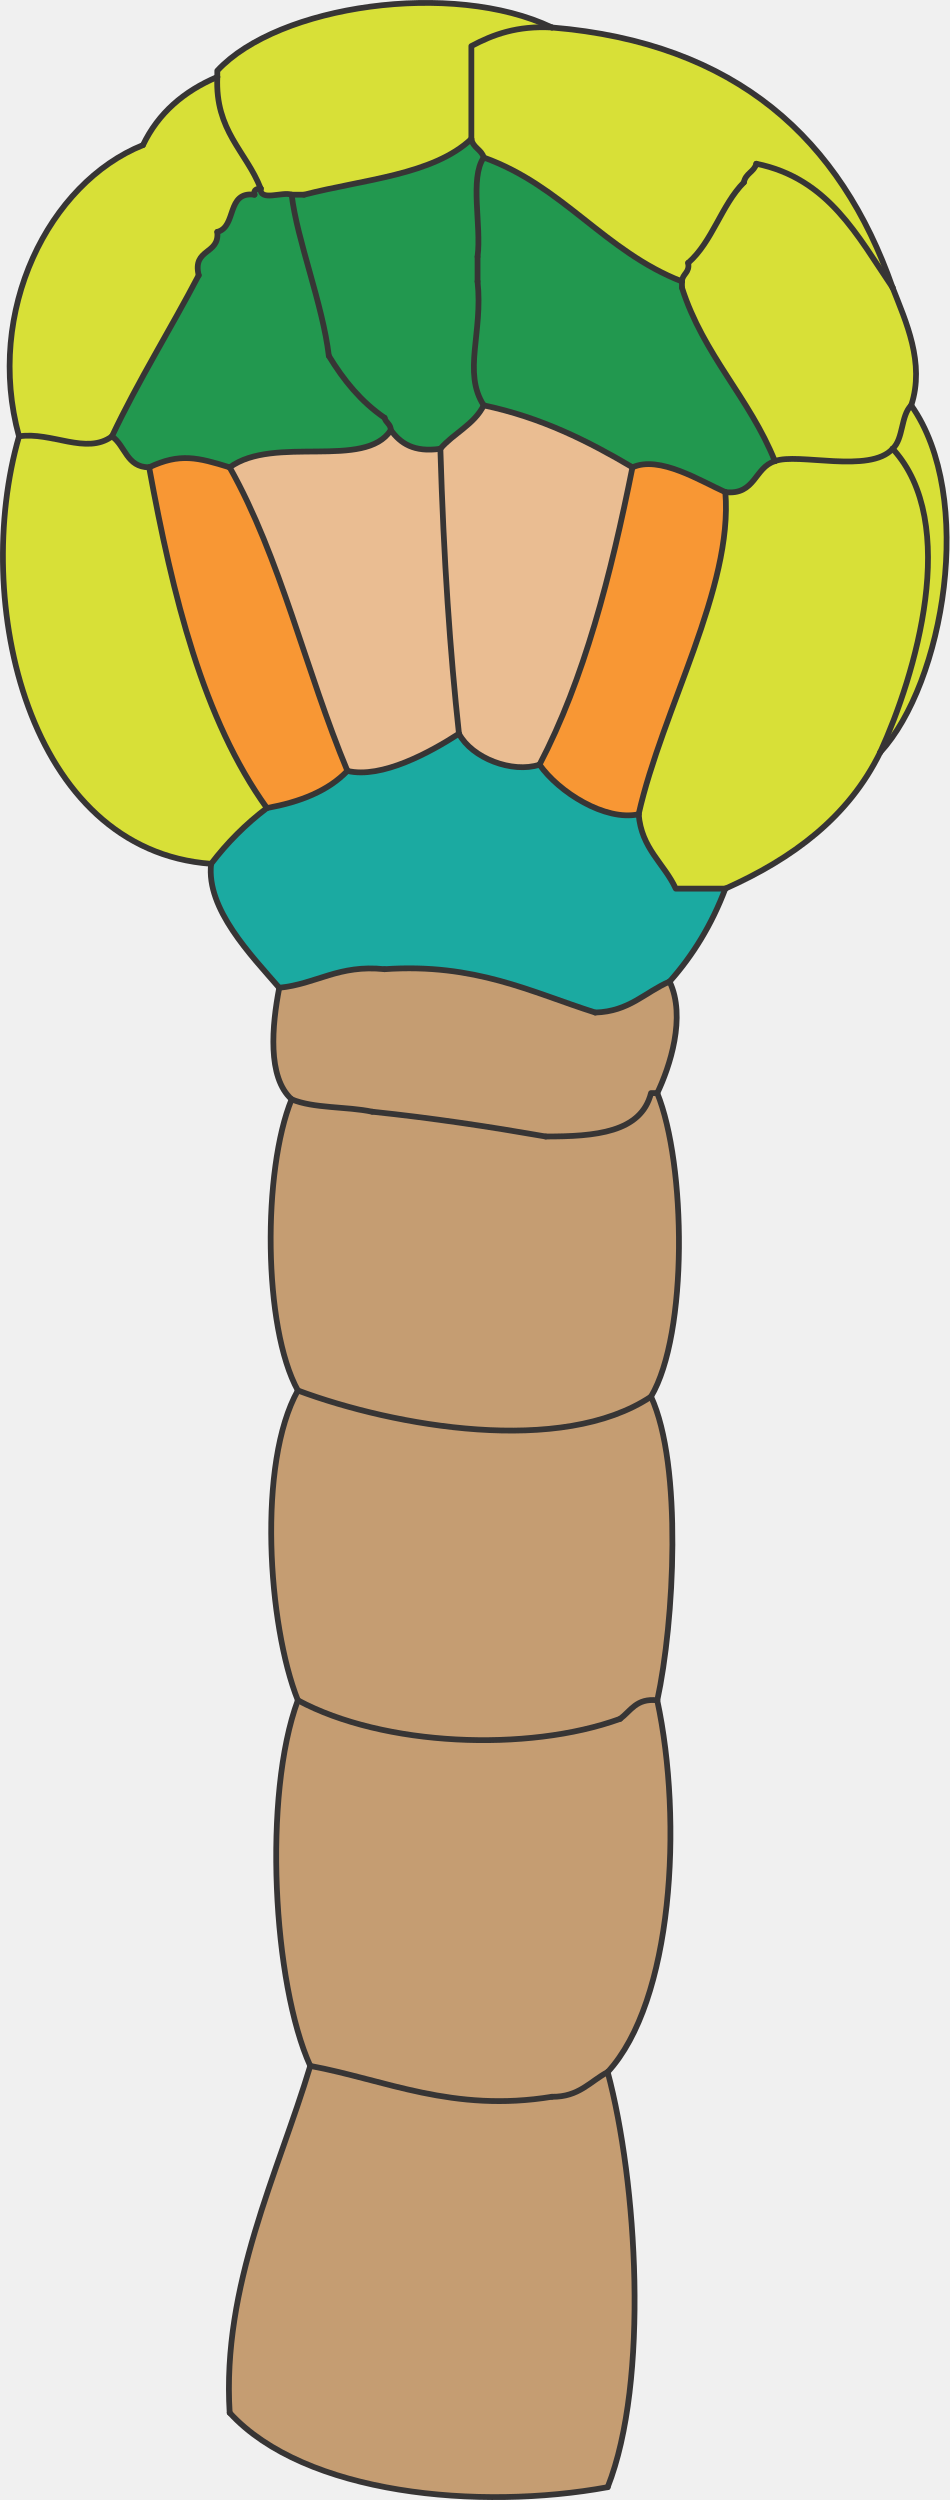
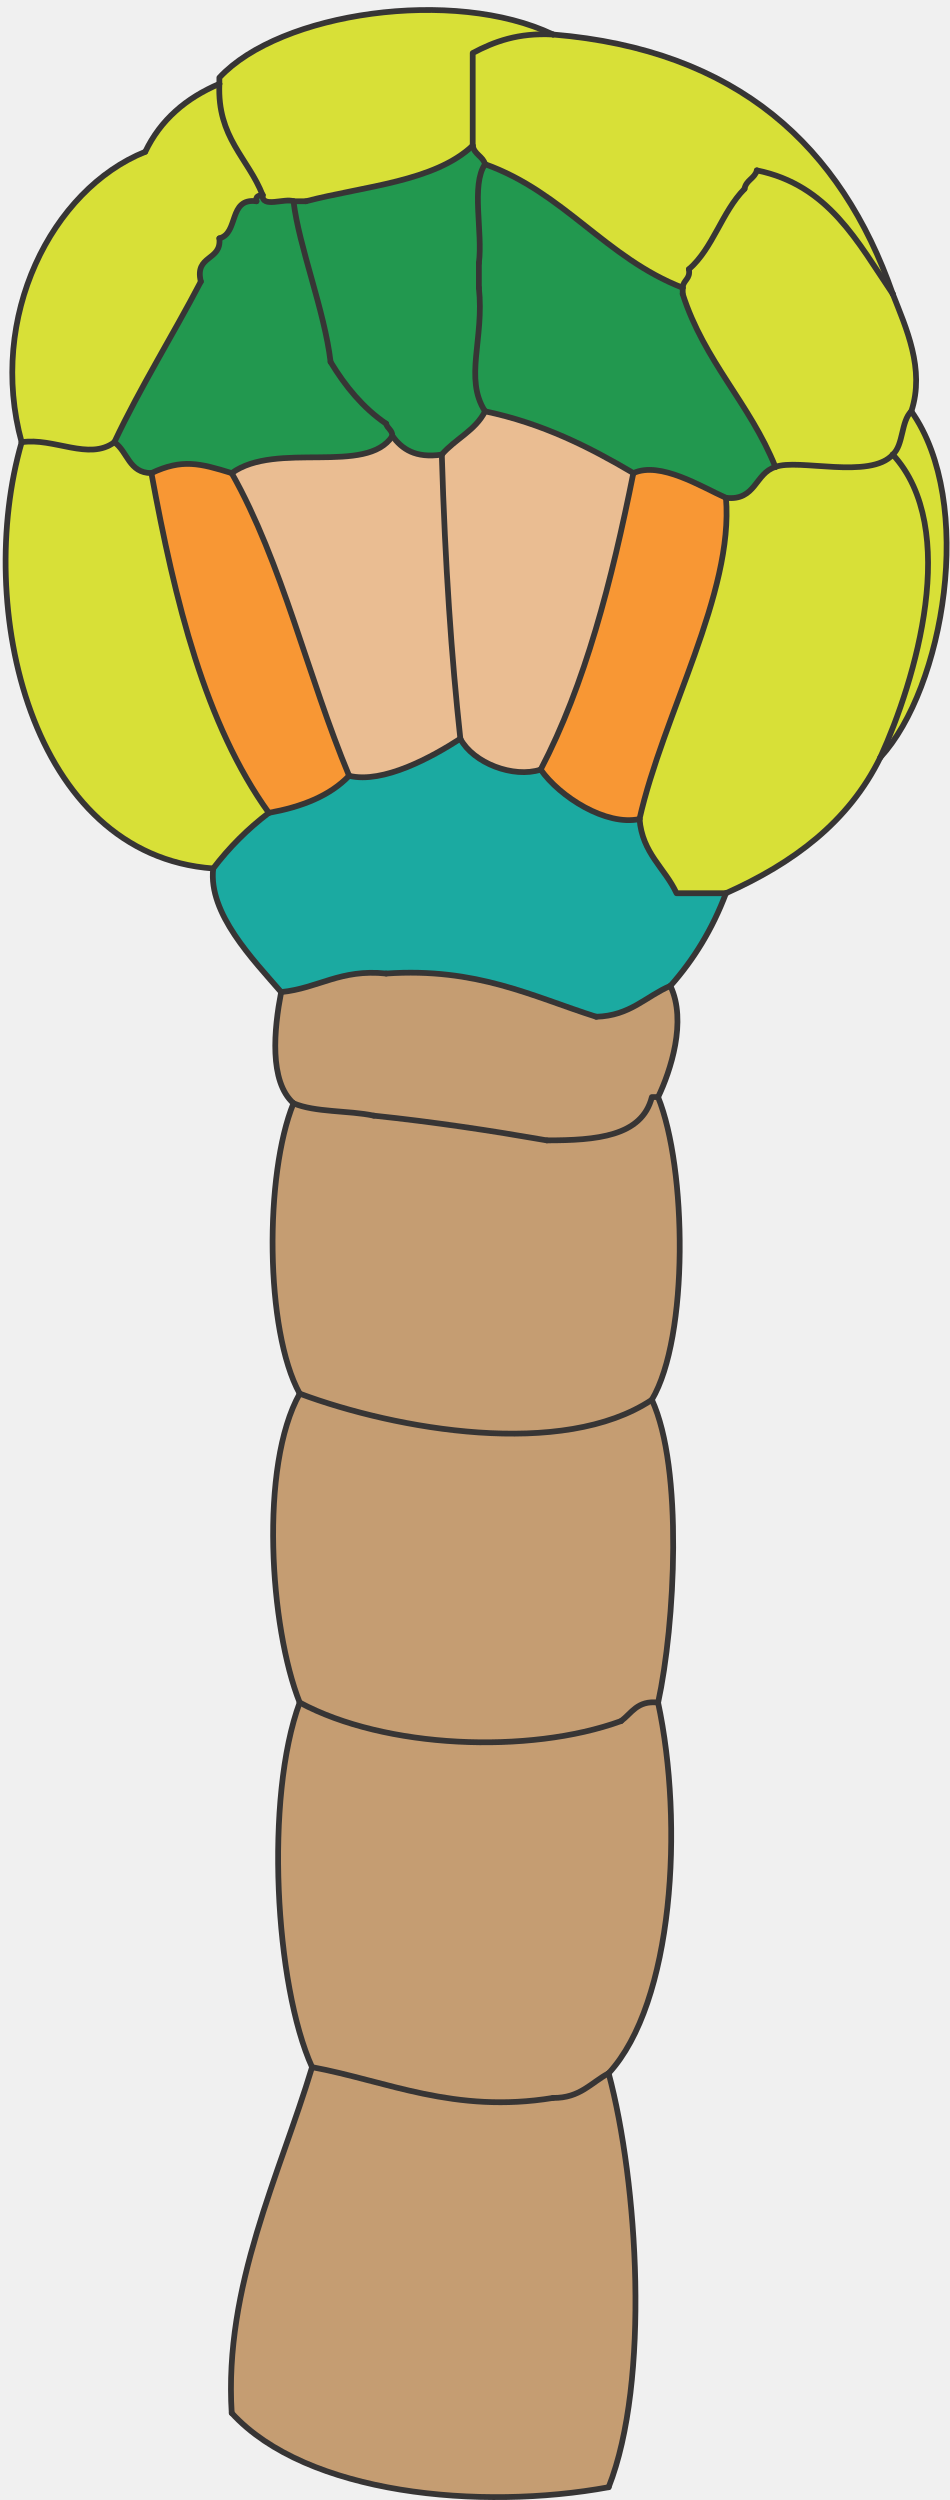
- <svg xmlns="http://www.w3.org/2000/svg" xmlns:xlink="http://www.w3.org/1999/xlink" height="108.24" width="41.111">
+ <svg xmlns="http://www.w3.org/2000/svg" xmlns:xlink="http://www.w3.org/1999/xlink" height="300.412" width="114.098" id="svg2" version="1.1" viewBox="0 0 114.098 300.411" class="eg">
  <defs id="defs21154">
    <clipPath id="clipPath12928">
-       <path d="M315.827 314.168h38V163.17h-38V314.17z" id="path12930" />
+       <path d="m 315.827,314.168 38,0 0,-150.998 -38,0 0,151 z" id="path12930" />
    </clipPath>
    <clipPath id="clipPath3574">
-       <use xlink:href="#g3568" id="use3576" width="100%" height="100%" />
+       <use xlink:href="#g3568" id="use3576" width="100%" height="100%" x="0" y="0" />
    </clipPath>
  </defs>
-   <g id="layer1">
+   <g id="layer1" transform="matrix(2.76754,0,0,2.76754,0.3234309,0.8532814)">
    <g id="g12924">
      <g id="g12932">
-         <g clip-path="url(#clipPath12928)" id="g12934" transform="matrix(1.25 0 0 -1.25 -401.299 392.836)">
-           <g id="eg-hypophysis" class="hypophysis" fill="#1baaa1">
-             <path d="M344.446 283.49h1.717c-.47-1.245-1.122-2.313-1.932-3.22-.85-.363-1.392-1.04-2.572-1.073-2.226.707-4.152 1.717-7.297 1.502-1.596.165-2.348-.513-3.647-.645-.974 1.125-2.536 2.725-2.36 4.293.554.733 1.197 1.376 1.93 1.932 1.148.21 2.126.592 2.79 1.287 1.188-.283 2.885.655 3.864 1.288.45-.845 1.842-1.382 2.79-1.073.664-.947 2.272-1.97 3.434-1.717.096-1.193.88-1.697 1.286-2.576" id="path12962" />
+         <g clip-path="url(#clipPath12928)" id="g12934" transform="matrix(1.25,0,0,-1.25,-401.299,392.836)">
+           <g id="eg-hypophysis" class="hypophysis" style="fill:#1baaa1">
+             <path d="m 344.446,283.49 1.717,0 c -0.47,-1.245 -1.122,-2.313 -1.932,-3.22 -0.85,-0.363 -1.392,-1.04 -2.572,-1.073 -2.226,0.707 -4.152,1.717 -7.297,1.502 -1.596,0.165 -2.348,-0.513 -3.647,-0.645 -0.974,1.125 -2.536,2.725 -2.36,4.293 0.554,0.733 1.197,1.376 1.93,1.932 1.148,0.21 2.126,0.592 2.79,1.287 1.188,-0.283 2.885,0.655 3.864,1.288 0.45,-0.845 1.842,-1.382 2.79,-1.073 0.664,-0.947 2.272,-1.97 3.434,-1.717 0.096,-1.193 0.88,-1.697 1.286,-2.576" id="path12962" />
          </g>
          <g id="g12980">
-             <g id="eg-suspensor" class="suspensor" fill="#c59d72">
-               <path id="path12966" d="M344.23 280.27c.585-1.222.007-2.96-.425-3.863h-.215c-.346-1.37-1.932-1.503-3.65-1.503-1.947.34-3.936.64-6.008.858-.888.187-2.038.11-2.79.43-.85.76-.682 2.564-.43 3.863 1.3.132 2.052.81 3.65.644 3.144.214 5.07-.796 7.296-1.503 1.18.034 1.72.71 2.573 1.073" />
-               <path id="path12970" d="M343.805 255.376c.904-4.224.535-10.43-1.717-12.877-.61-.322-.993-.868-1.932-.856-3.42-.56-5.786.588-8.37 1.07-1.29 2.852-1.648 9.36-.43 12.662 2.957-1.594 7.96-1.806 11.16-.644.373.272.562.724 1.29.644" />
-               <path id="path12974" d="M343.805 276.407c1-2.464 1.076-8.34-.215-10.514-3.093-2.06-8.88-1.036-12.233.214-1.214 2.2-1.222 7.62-.215 10.085.752-.32 1.903-.243 2.79-.43 2.072-.216 4.06-.517 6.01-.858 1.717 0 3.302.132 3.648 1.503h.215z" />
-               <path id="path12978" d="M343.59 265.894c1.096-2.382.804-7.805.215-10.518-.727.08-.916-.372-1.288-.643-3.202-1.162-8.204-.95-11.16.643-1.04 2.614-1.41 8.217 0 10.732 3.353-1.25 9.14-2.275 12.233-.214" />
-               <path id="path12982" d="M342.087 242.5c1.016-3.8 1.45-10.7 0-14.38-4.436-.817-10.5-.26-13.092 2.577-.275 4.412 1.674 8.296 2.79 12.016 2.584-.48 4.95-1.628 8.37-1.07.94-.01 1.323.535 1.932.856" />
+             <g id="eg-suspensor" class="suspensor" style="fill:#c59d72">
+               <path id="path12966" d="m 344.23,280.27 c 0.585,-1.222 0.007,-2.96 -0.425,-3.863 l -0.215,0 c -0.346,-1.37 -1.932,-1.503 -3.65,-1.503 -1.947,0.34 -3.936,0.64 -6.008,0.858 -0.888,0.187 -2.038,0.11 -2.79,0.43 -0.85,0.76 -0.682,2.564 -0.43,3.863 1.3,0.132 2.052,0.81 3.65,0.644 3.144,0.214 5.07,-0.796 7.296,-1.503 1.18,0.034 1.72,0.71 2.573,1.073" />
+               <path id="path12970" d="m 343.805,255.376 c 0.904,-4.224 0.535,-10.43 -1.717,-12.877 -0.61,-0.322 -0.993,-0.868 -1.932,-0.856 -3.42,-0.56 -5.786,0.588 -8.37,1.07 -1.29,2.852 -1.648,9.36 -0.43,12.662 2.957,-1.594 7.96,-1.806 11.16,-0.644 0.373,0.272 0.562,0.724 1.29,0.644" />
+               <path id="path12974" d="m 343.805,276.407 c 1,-2.464 1.076,-8.34 -0.215,-10.514 -3.093,-2.06 -8.88,-1.036 -12.233,0.214 -1.214,2.2 -1.222,7.62 -0.215,10.085 0.752,-0.32 1.903,-0.243 2.79,-0.43 2.072,-0.216 4.06,-0.517 6.01,-0.858 1.717,0 3.302,0.132 3.648,1.503 l 0.215,0 z" />
+               <path id="path12978" d="m 343.59,265.894 c 1.096,-2.382 0.804,-7.805 0.215,-10.518 -0.727,0.08 -0.916,-0.372 -1.288,-0.643 -3.202,-1.162 -8.204,-0.95 -11.16,0.643 -1.04,2.614 -1.41,8.217 0,10.732 3.353,-1.25 9.14,-2.275 12.233,-0.214" />
+               <path id="path12982" d="m 342.087,242.5 c 1.016,-3.8 1.45,-10.7 0,-14.38 -4.436,-0.817 -10.5,-0.26 -13.092,2.577 -0.275,4.412 1.674,8.296 2.79,12.016 2.584,-0.48 4.95,-1.628 8.37,-1.07 0.94,-0.01 1.323,0.535 1.932,0.856" />
            </g>
          </g>
          <g id="g13000">
-             <g id="eg-vascular-initials" class="vascular-initials" fill="#eabd92">
-               <path id="path12990" d="M342.946 298.082c-.753-3.754-1.674-7.34-3.22-10.3-.947-.308-2.34.23-2.79 1.074-.306 2.815-.53 6.007-.644 9.87.46.54 1.168.833 1.503 1.502 2.01-.423 3.62-1.242 5.15-2.146" />
-               <path id="path13002" d="M336.293 298.726c.115-3.863.338-7.055.644-9.87-.978-.633-2.676-1.57-3.863-1.288-1.434 3.43-2.324 7.403-4.078 10.514 1.545 1.124 4.68-.09 5.58 1.288.335-.453.796-.78 1.717-.644" />
+             <g id="eg-vascular-initials" class="vascular-initials" style="fill:#eabd92">
+               <path id="path12990" d="m 342.946,298.082 c -0.753,-3.754 -1.674,-7.34 -3.22,-10.3 -0.947,-0.308 -2.34,0.23 -2.79,1.074 -0.306,2.815 -0.53,6.007 -0.644,9.87 0.46,0.54 1.168,0.833 1.503,1.502 2.01,-0.423 3.62,-1.242 5.15,-2.146" />
+               <path id="path13002" d="m 336.293,298.726 c 0.115,-3.863 0.338,-7.055 0.644,-9.87 -0.978,-0.633 -2.676,-1.57 -3.863,-1.288 -1.434,3.43 -2.324,7.403 -4.078,10.514 1.545,1.124 4.68,-0.09 5.58,1.288 0.335,-0.453 0.796,-0.78 1.717,-0.644" />
            </g>
          </g>
          <g id="g13008">
-             <g id="eg-inner-upper" class="inner-upper" fill="#22984f">
-               <path id="path12954" d="M347.88 298.296c-.713-.217-.673-1.188-1.717-1.073-.845.375-2.284 1.285-3.217.86-1.53.903-3.142 1.72-5.15 2.145-.74 1.145-.02 2.512-.215 4.293v.86c.14 1.075-.28 2.712.215 3.433 2.742-.98 4.187-3.254 6.865-4.292v-.214c.744-2.335 2.34-3.815 3.22-6.01" />
-               <path id="path12998" d="M337.366 309.457c.052-.306.352-.363.43-.644-.496-.72-.075-2.357-.215-3.434v-.86c.195-1.78-.523-3.147.215-4.292-.334-.67-1.04-.96-1.502-1.502-.922-.135-1.382.19-1.717.644 0 .214-.175.254-.215.43-.808.55-1.418 1.298-1.93 2.145-.212 1.786-1.102 4.01-1.288 5.58h.43c2.043.53 4.47.682 5.794 1.932" />
-               <path id="path13010" d="M334.36 299.798c.04-.174.216-.214.216-.43-.902-1.376-4.035-.162-5.58-1.287-1.105.342-1.72.508-2.79 0-.787 0-.822.754-1.288 1.074.918 1.943 2.023 3.7 3.005 5.58-.227.942.726.705.643 1.503.684.175.3 1.416 1.288 1.288-.04.18.083.2.215.214-.04-.467.76-.098 1.072-.215.186-1.57 1.076-3.795 1.287-5.58.512-.848 1.12-1.597 1.93-2.147" />
+             <g id="eg-inner-upper" class="inner-upper" style="fill:#22984f">
+               <path id="path12954" d="m 347.88,298.296 c -0.713,-0.217 -0.673,-1.188 -1.717,-1.073 -0.845,0.375 -2.284,1.285 -3.217,0.86 -1.53,0.903 -3.142,1.72 -5.15,2.145 -0.74,1.145 -0.02,2.512 -0.215,4.293 l 0,0.86 c 0.14,1.075 -0.28,2.712 0.215,3.433 2.742,-0.98 4.187,-3.254 6.865,-4.292 l 0,-0.214 c 0.744,-2.335 2.34,-3.815 3.22,-6.01" />
+               <path id="path12998" d="m 337.366,309.457 c 0.052,-0.306 0.352,-0.363 0.43,-0.644 -0.496,-0.72 -0.075,-2.357 -0.215,-3.434 l 0,-0.86 c 0.195,-1.78 -0.523,-3.147 0.215,-4.292 -0.334,-0.67 -1.04,-0.96 -1.502,-1.502 -0.922,-0.135 -1.382,0.19 -1.717,0.644 0,0.214 -0.175,0.254 -0.215,0.43 -0.808,0.55 -1.418,1.298 -1.93,2.145 -0.212,1.786 -1.102,4.01 -1.288,5.58 l 0.43,0 c 2.043,0.53 4.47,0.682 5.794,1.932" />
+               <path id="path13010" d="m 334.36,299.798 c 0.04,-0.174 0.216,-0.214 0.216,-0.43 -0.902,-1.376 -4.035,-0.162 -5.58,-1.287 -1.105,0.342 -1.72,0.508 -2.79,0 -0.787,0 -0.822,0.754 -1.288,1.074 0.918,1.943 2.023,3.7 3.005,5.58 -0.227,0.942 0.726,0.705 0.643,1.503 0.684,0.175 0.3,1.416 1.288,1.288 -0.04,0.18 0.083,0.2 0.215,0.214 -0.04,-0.467 0.76,-0.098 1.072,-0.215 0.186,-1.57 1.076,-3.795 1.287,-5.58 0.512,-0.848 1.12,-1.597 1.93,-2.147" />
            </g>
          </g>
          <g id="g13012">
-             <g id="eg-ground-initials" class="ground-initials" fill="#f89734">
-               <path id="path12958" d="M346.163 297.223c.278-3.308-2.184-7.52-3.002-11.158-1.16-.252-2.77.77-3.433 1.717 1.545 2.96 2.467 6.545 3.22 10.3.932.426 2.372-.484 3.216-.86" />
-               <path id="path13014" d="M333.073 287.567c-.664-.695-1.643-1.078-2.79-1.287-2.212 3.08-3.257 7.33-4.078 11.8 1.07.508 1.685.34 2.79 0 1.754-3.11 2.644-7.08 4.078-10.513" />
+             <g id="eg-ground-initials" class="ground-initials" style="fill:#f89734">
+               <path id="path12958" d="m 346.163,297.223 c 0.278,-3.308 -2.184,-7.52 -3.002,-11.158 -1.16,-0.252 -2.77,0.77 -3.433,1.717 1.545,2.96 2.467,6.545 3.22,10.3 0.932,0.426 2.372,-0.484 3.216,-0.86" />
+               <path id="path13014" d="m 333.073,287.567 c -0.664,-0.695 -1.643,-1.078 -2.79,-1.287 -2.212,3.08 -3.257,7.33 -4.078,11.8 1.07,0.508 1.685,0.34 2.79,0 1.754,-3.11 2.644,-7.08 4.078,-10.513" />
            </g>
          </g>
          <g id="g13020">
-             <g id="eg-protoderm" class="protoderm" fill="#d8e037">
-               <path id="path12938" d="M352.602 300.228c2.24-3.17 1.13-9.613-1.073-12.016 1.22 2.675 2.792 7.946.428 10.514.378.337.28 1.15.644 1.502" />
-               <path id="path12942" d="M351.958 304.306c.455-1.17 1.127-2.607.644-4.078-.363-.352-.266-1.165-.644-1.502-.784-.876-3.293-.126-4.078-.43-.88 2.196-2.475 3.675-3.22 6.01v.215c.015.275.278.298.215.644.842.733 1.148 2 1.932 2.79.05.307.355.36.43.644 2.5-.506 3.505-2.503 4.72-4.292" />
-               <path id="path12946" d="M351.958 298.726c2.364-2.567.793-7.84-.43-10.514-1.104-2.257-3.04-3.683-5.365-4.722h-1.717c-.406.88-1.19 1.382-1.285 2.576.82 3.637 3.28 7.85 3.003 11.158 1.045-.115 1.004.855 1.717 1.072.785.304 3.294-.446 4.078.43" />
-               <path id="path12950" d="M351.958 304.306c-1.216 1.79-2.22 3.786-4.722 4.292-.074-.283-.378-.337-.43-.643-.783-.79-1.09-2.058-1.93-2.79.062-.347-.2-.37-.215-.644-2.678 1.04-4.123 3.314-6.865 4.293-.077.28-.377.338-.43.644v3.217c.748.398 1.584.71 2.79.644 6.4-.535 10.006-3.87 11.803-9.012" />
-               <path id="path12994" d="M340.156 313.317c-1.208.065-2.043-.246-2.79-.644v-3.217c-1.325-1.25-3.752-1.402-5.795-1.93h-.428c-.312.116-1.11-.253-1.073.213-.502 1.287-1.584 1.99-1.504 3.863v.214c2.1 2.275 8.153 3.146 11.59 1.5" />
-               <path id="path13018" d="M325.99 309.242c.533 1.113 1.42 1.87 2.576 2.36-.08-1.87 1.002-2.575 1.503-3.862-.133-.015-.256-.035-.216-.215-.987.13-.604-1.113-1.288-1.288.083-.798-.87-.56-.643-1.502-.982-1.88-2.087-3.638-3.005-5.58-.88-.656-2.107.174-3.22 0-1.193 4.338 1.042 8.782 4.293 10.087" />
-               <path id="path13022" d="M330.283 286.28c-.733-.556-1.376-1.2-1.932-1.932-6.358.463-8.3 9.097-6.652 14.807 1.113.174 2.34-.656 3.22 0 .466-.32.5-1.074 1.287-1.074.82-4.47 1.866-8.72 4.078-11.8" />
+             <g id="eg-protoderm" class="protoderm" style="fill:#d8e037">
+               <path id="path12938" d="m 352.602,300.228 c 2.24,-3.17 1.13,-9.613 -1.073,-12.016 1.22,2.675 2.792,7.946 0.428,10.514 0.378,0.337 0.28,1.15 0.644,1.502" />
+               <path id="path12942" d="m 351.958,304.306 c 0.455,-1.17 1.127,-2.607 0.644,-4.078 -0.363,-0.352 -0.266,-1.165 -0.644,-1.502 -0.784,-0.876 -3.293,-0.126 -4.078,-0.43 -0.88,2.196 -2.475,3.675 -3.22,6.01 l 0,0.215 c 0.015,0.275 0.278,0.298 0.215,0.644 0.842,0.733 1.148,2 1.932,2.79 0.05,0.307 0.355,0.36 0.43,0.644 2.5,-0.506 3.505,-2.503 4.72,-4.292" />
+               <path id="path12946" d="m 351.958,298.726 c 2.364,-2.567 0.793,-7.84 -0.43,-10.514 -1.104,-2.257 -3.04,-3.683 -5.365,-4.722 l -1.717,0 c -0.406,0.88 -1.19,1.382 -1.285,2.576 0.82,3.637 3.28,7.85 3.003,11.158 1.045,-0.115 1.004,0.855 1.717,1.072 0.785,0.304 3.294,-0.446 4.078,0.43" />
+               <path id="path12950" d="m 351.958,304.306 c -1.216,1.79 -2.22,3.786 -4.722,4.292 -0.074,-0.283 -0.378,-0.337 -0.43,-0.643 -0.783,-0.79 -1.09,-2.058 -1.93,-2.79 0.062,-0.347 -0.2,-0.37 -0.215,-0.644 -2.678,1.04 -4.123,3.314 -6.865,4.293 -0.077,0.28 -0.377,0.338 -0.43,0.644 l 0,3.217 c 0.748,0.398 1.584,0.71 2.79,0.644 6.4,-0.535 10.006,-3.87 11.803,-9.012" />
+               <path id="path12994" d="m 340.156,313.317 c -1.208,0.065 -2.043,-0.246 -2.79,-0.644 l 0,-3.217 c -1.325,-1.25 -3.752,-1.402 -5.795,-1.93 l -0.428,0 c -0.312,0.116 -1.11,-0.253 -1.073,0.213 -0.502,1.287 -1.584,1.99 -1.504,3.863 l 0,0.214 c 2.1,2.275 8.153,3.146 11.59,1.5" />
+               <path id="path13018" d="m 325.99,309.242 c 0.533,1.113 1.42,1.87 2.576,2.36 -0.08,-1.87 1.002,-2.575 1.503,-3.862 -0.133,-0.015 -0.256,-0.035 -0.216,-0.215 -0.987,0.13 -0.604,-1.113 -1.288,-1.288 0.083,-0.798 -0.87,-0.56 -0.643,-1.502 -0.982,-1.88 -2.087,-3.638 -3.005,-5.58 -0.88,-0.656 -2.107,0.174 -3.22,0 -1.193,4.338 1.042,8.782 4.293,10.087" />
+               <path id="path13022" d="m 330.283,286.28 c -0.733,-0.556 -1.376,-1.2 -1.932,-1.932 -6.358,0.463 -8.3,9.097 -6.652,14.807 1.113,0.174 2.34,-0.656 3.22,0 0.466,-0.32 0.5,-1.074 1.287,-1.074 0.82,-4.47 1.866,-8.72 4.078,-11.8" />
            </g>
          </g>
        </g>
      </g>
    </g>
    <g id="g13024">
-       <path d="M31.404 21.307c-1.055-.47-2.855-1.606-4.02-1.073" id="path13026" fill="none" stroke="#373535" stroke-width=".25" stroke-linecap="round" stroke-linejoin="round" />
+       <path d="m 31.404,21.307 c -1.055,-0.47 -2.855,-1.606 -4.02,-1.073" id="path13026" style="fill:none;stroke:#373535;stroke-width:0.25;stroke-linecap:round;stroke-linejoin:round" />
    </g>
    <g id="g13028">
-       <path d="M20.944 17.55c2.51.53 4.525 1.553 6.44 2.683" id="path13030" fill="none" stroke="#373535" stroke-width=".25" stroke-linecap="round" stroke-linejoin="round" />
+       <path d="m 20.944,17.55 c 2.51,0.53 4.525,1.553 6.44,2.683" id="path13030" style="fill:none;stroke:#373535;stroke-width:0.25;stroke-linecap:round;stroke-linejoin:round" />
    </g>
    <g id="g13032">
-       <path d="M27.383 20.234c-.94 4.692-2.092 9.175-4.025 12.874" id="path13034" fill="none" stroke="#373535" stroke-width=".25" stroke-linecap="round" stroke-linejoin="round" />
+       <path d="m 27.383,20.234 c -0.94,4.692 -2.092,9.175 -4.025,12.874" id="path13034" style="fill:none;stroke:#373535;stroke-width:0.25;stroke-linecap:round;stroke-linejoin:round" />
    </g>
    <g id="g13036">
-       <path d="M20.676 12.186c.242 2.225-.655 3.935.268 5.365" id="path13038" fill="none" stroke="#373535" stroke-width=".25" stroke-linecap="round" stroke-linejoin="round" />
+       <path d="m 20.676,12.186 c 0.242,2.225 -0.655,3.935 0.268,5.365" id="path13038" style="fill:none;stroke:#373535;stroke-width:0.25;stroke-linecap:round;stroke-linejoin:round" />
    </g>
    <g id="g13040">
-       <path d="M20.944 17.55c-.418.838-1.302 1.203-1.877 1.878" id="path13042" fill="none" stroke="#373535" stroke-width=".25" stroke-linecap="round" stroke-linejoin="round" />
+       <path d="m 20.944,17.55 c -0.418,0.838 -1.302,1.203 -1.877,1.878" id="path13042" style="fill:none;stroke:#373535;stroke-width:0.25;stroke-linecap:round;stroke-linejoin:round" />
    </g>
    <g id="g13044">
-       <path d="M29.526 12.454v-.27" id="path13046" fill="none" stroke="#373535" stroke-width=".25" stroke-linecap="round" stroke-linejoin="round" />
+       <path d="m 29.526,12.454 0,-0.27" id="path13046" style="fill:none;stroke:#373535;stroke-width:0.25;stroke-linecap:round;stroke-linejoin:round" />
    </g>
    <g id="g13060">
-       <path d="M12.627 47.596c-1.063-.95-.85-3.205-.536-4.83" id="path13062" fill="none" stroke="#373535" stroke-width=".25" stroke-linecap="round" stroke-linejoin="round" />
+       <path d="m 12.627,47.596 c -1.063,-0.95 -0.85,-3.205 -0.536,-4.83" id="path13062" style="fill:none;stroke:#373535;stroke-width:0.25;stroke-linecap:round;stroke-linejoin:round" />
    </g>
    <g id="g13064">
-       <path d="M23.627 49.206c-2.436-.426-4.923-.802-7.512-1.073" id="path13066" fill="none" stroke="#373535" stroke-width=".25" stroke-linecap="round" stroke-linejoin="round" />
+       <path d="M 23.627,49.206 C 21.191,48.78 18.704,48.404 16.115,48.133" id="path13066" style="fill:none;stroke:#373535;stroke-width:0.25;stroke-linecap:round;stroke-linejoin:round" />
    </g>
    <g id="g13068">
-       <path d="M28.99 42.498c.73 1.527.007 3.7-.533 4.83" id="path13070" fill="none" stroke="#373535" stroke-width=".25" stroke-linecap="round" stroke-linejoin="round" />
+       <path d="m 28.99,42.498 c 0.73,1.527 0.007,3.7 -0.533,4.83" id="path13070" style="fill:none;stroke:#373535;stroke-width:0.25;stroke-linecap:round;stroke-linejoin:round" />
    </g>
    <g id="g13072">
-       <path d="M19.87 31.767c.562 1.056 2.305 1.727 3.488 1.34" id="path13074" fill="none" stroke="#373535" stroke-width=".25" stroke-linecap="round" stroke-linejoin="round" />
+       <path d="m 19.87,31.767 c 0.562,1.056 2.305,1.727 3.488,1.34" id="path13074" style="fill:none;stroke:#373535;stroke-width:0.25;stroke-linecap:round;stroke-linejoin:round" />
    </g>
    <g id="g13076">
-       <path d="M11.554 34.986c1.434-.26 2.657-.74 3.487-1.61" id="path13078" fill="none" stroke="#373535" stroke-width=".25" stroke-linecap="round" stroke-linejoin="round" />
+       <path d="m 11.554,34.986 c 1.434,-0.26 2.657,-0.74 3.487,-1.61" id="path13078" style="fill:none;stroke:#373535;stroke-width:0.25;stroke-linecap:round;stroke-linejoin:round" />
    </g>
    <g id="g13080">
-       <path d="M12.09 42.767C10.876 41.36 8.92 39.36 9.14 37.4" id="path13082" fill="none" stroke="#373535" stroke-width=".25" stroke-linecap="round" stroke-linejoin="round" />
+       <path d="M 12.09,42.767 C 10.876,41.36 8.92,39.36 9.14,37.4" id="path13082" style="fill:none;stroke:#373535;stroke-width:0.25;stroke-linecap:round;stroke-linejoin:round" />
    </g>
    <g id="g13084">
-       <path d="M16.65 41.962c-1.995-.208-2.935.64-4.56.805" id="path13086" fill="none" stroke="#373535" stroke-width=".25" stroke-linecap="round" stroke-linejoin="round" />
+       <path d="m 16.65,41.962 c -1.995,-0.208 -2.935,0.64 -4.56,0.805" id="path13086" style="fill:none;stroke:#373535;stroke-width:0.25;stroke-linecap:round;stroke-linejoin:round" />
    </g>
    <g id="g13088">
-       <path d="M28.99 42.498c-1.067.454-1.743 1.3-3.217 1.34" id="path13090" fill="none" stroke="#373535" stroke-width=".25" stroke-linecap="round" stroke-linejoin="round" />
+       <path d="m 28.99,42.498 c -1.067,0.454 -1.743,1.3 -3.217,1.34" id="path13090" style="fill:none;stroke:#373535;stroke-width:0.25;stroke-linecap:round;stroke-linejoin:round" />
    </g>
    <g id="g13092">
-       <path d="M31.404 38.475C30.818 40.03 30 41.365 28.99 42.5" id="path13094" fill="none" stroke="#373535" stroke-width=".25" stroke-linecap="round" stroke-linejoin="round" />
+       <path d="M 31.404,38.475 C 30.818,40.03 30,41.365 28.99,42.5" id="path13094" style="fill:none;stroke:#373535;stroke-width:0.25;stroke-linecap:round;stroke-linejoin:round" />
    </g>
    <g id="g13096">
-       <path d="M23.36 33.108c.83 1.184 2.84 2.46 4.292 2.146" id="path13098" fill="none" stroke="#373535" stroke-width=".25" stroke-linecap="round" stroke-linejoin="round" />
+       <path d="m 23.36,33.108 c 0.83,1.184 2.84,2.46 4.292,2.146" id="path13098" style="fill:none;stroke:#373535;stroke-width:0.25;stroke-linecap:round;stroke-linejoin:round" />
    </g>
    <g id="g13100">
-       <path d="M.823 18.893C-.667 13.47 2.125 7.916 6.188 6.283" id="path13102" fill="none" stroke="#373535" stroke-width=".25" stroke-linecap="round" stroke-linejoin="round" />
+       <path d="M 0.823,18.893 C -0.667,13.47 2.125,7.916 6.188,6.283" id="path13102" style="fill:none;stroke:#373535;stroke-width:0.25;stroke-linecap:round;stroke-linejoin:round" />
    </g>
    <g id="g13104">
-       <path d="M6.19 6.283c.664-1.39 1.773-2.336 3.218-2.95" id="path13106" fill="none" stroke="#373535" stroke-width=".25" stroke-linecap="round" stroke-linejoin="round" />
+       <path d="M 6.19,6.283 C 6.854,4.893 7.963,3.947 9.408,3.333" id="path13106" style="fill:none;stroke:#373535;stroke-width:0.25;stroke-linecap:round;stroke-linejoin:round" />
    </g>
    <g id="g13108">
-       <path d="M9.944 104.465c-.343-5.515 2.092-10.37 3.49-15.02" id="path13110" fill="none" stroke="#373535" stroke-width=".25" stroke-linecap="round" stroke-linejoin="round" />
+       <path d="m 9.944,104.465 c -0.343,-5.515 2.092,-10.37 3.49,-15.02" id="path13110" style="fill:none;stroke:#373535;stroke-width:0.25;stroke-linecap:round;stroke-linejoin:round" />
    </g>
    <g id="g13112">
-       <path d="M26.31 107.685c-5.545 1.022-13.125.325-16.365-3.22" id="path13114" fill="none" stroke="#373535" stroke-width=".25" stroke-linecap="round" stroke-linejoin="round" />
+       <path d="m 26.31,107.685 c -5.545,1.022 -13.125,0.325 -16.365,-3.22" id="path13114" style="fill:none;stroke:#373535;stroke-width:0.25;stroke-linecap:round;stroke-linejoin:round" />
    </g>
    <g id="g13116">
-       <path d="M26.31 89.712c1.27 4.748 1.814 13.375 0 17.973" id="path13118" fill="none" stroke="#373535" stroke-width=".25" stroke-linecap="round" stroke-linejoin="round" />
+       <path d="m 26.31,89.712 c 1.27,4.748 1.814,13.375 0,17.973" id="path13118" style="fill:none;stroke:#373535;stroke-width:0.25;stroke-linecap:round;stroke-linejoin:round" />
    </g>
    <g id="g13120">
-       <path d="M13.432 89.445c-1.614-3.567-2.06-11.7-.536-15.83" id="path13122" fill="none" stroke="#373535" stroke-width=".25" stroke-linecap="round" stroke-linejoin="round" />
+       <path d="m 13.432,89.445 c -1.614,-3.567 -2.06,-11.7 -0.536,-15.83" id="path13122" style="fill:none;stroke:#373535;stroke-width:0.25;stroke-linecap:round;stroke-linejoin:round" />
    </g>
    <g id="g13124">
-       <path d="M23.895 90.782c-4.274.7-7.232-.736-10.462-1.336" id="path13126" fill="none" stroke="#373535" stroke-width=".25" stroke-linecap="round" stroke-linejoin="round" />
+       <path d="m 23.895,90.782 c -4.274,0.7 -7.232,-0.736 -10.462,-1.336" id="path13126" style="fill:none;stroke:#373535;stroke-width:0.25;stroke-linecap:round;stroke-linejoin:round" />
    </g>
    <g id="g13128">
-       <path d="M26.31 89.712c-.76.4-1.24 1.084-2.415 1.07" id="path13130" fill="none" stroke="#373535" stroke-width=".25" stroke-linecap="round" stroke-linejoin="round" />
+       <path d="m 26.31,89.712 c -0.76,0.4 -1.24,1.084 -2.415,1.07" id="path13130" style="fill:none;stroke:#373535;stroke-width:0.25;stroke-linecap:round;stroke-linejoin:round" />
    </g>
    <g id="g13132">
-       <path d="M28.456 73.616c1.13 5.28.67 13.04-2.146 16.096" id="path13134" fill="none" stroke="#373535" stroke-width=".25" stroke-linecap="round" stroke-linejoin="round" />
+       <path d="m 28.456,73.616 c 1.13,5.28 0.67,13.04 -2.146,16.096" id="path13134" style="fill:none;stroke:#373535;stroke-width:0.25;stroke-linecap:round;stroke-linejoin:round" />
    </g>
    <g id="g13136">
-       <path d="M28.456 47.327c1.25 3.08 1.345 10.424-.27 13.142" id="path13138" fill="none" stroke="#373535" stroke-width=".25" stroke-linecap="round" stroke-linejoin="round" />
+       <path d="m 28.456,47.327 c 1.25,3.08 1.345,10.424 -0.27,13.142" id="path13138" style="fill:none;stroke:#373535;stroke-width:0.25;stroke-linecap:round;stroke-linejoin:round" />
    </g>
    <g id="g13140">
-       <path d="M23.627 49.206c2.146 0 4.128-.165 4.56-1.88h.27" id="path13142" fill="none" stroke="#373535" stroke-width=".25" stroke-linecap="round" stroke-linejoin="round" />
+       <path d="m 23.627,49.206 c 2.146,0 4.128,-0.165 4.56,-1.88 l 0.27,0" id="path13142" style="fill:none;stroke:#373535;stroke-width:0.25;stroke-linecap:round;stroke-linejoin:round" />
    </g>
    <g id="g13144">
-       <path d="M12.627 47.596c.94.4 2.38.304 3.487.537" id="path13146" fill="none" stroke="#373535" stroke-width=".25" stroke-linecap="round" stroke-linejoin="round" />
+       <path d="m 12.627,47.596 c 0.94,0.4 2.38,0.304 3.487,0.537" id="path13146" style="fill:none;stroke:#373535;stroke-width:0.25;stroke-linecap:round;stroke-linejoin:round" />
    </g>
    <g id="g13148">
-       <path d="M12.896 60.202c-1.516-2.75-1.527-9.526-.27-12.606" id="path13150" fill="none" stroke="#373535" stroke-width=".25" stroke-linecap="round" stroke-linejoin="round" />
+       <path d="M 12.896,60.202 C 11.38,57.452 11.369,50.676 12.626,47.596" id="path13150" style="fill:none;stroke:#373535;stroke-width:0.25;stroke-linecap:round;stroke-linejoin:round" />
    </g>
    <g id="g13152">
-       <path d="M16.65 41.962c3.932-.27 6.34.994 9.122 1.877" id="path13154" fill="none" stroke="#373535" stroke-width=".25" stroke-linecap="round" stroke-linejoin="round" />
+       <path d="m 16.65,41.962 c 3.932,-0.27 6.34,0.994 9.122,1.877" id="path13154" style="fill:none;stroke:#373535;stroke-width:0.25;stroke-linecap:round;stroke-linejoin:round" />
    </g>
    <g id="g13156">
-       <path d="M31.404 21.307c1.305.144 1.255-1.07 2.146-1.34" id="path13158" fill="none" stroke="#373535" stroke-width=".25" stroke-linecap="round" stroke-linejoin="round" />
+       <path d="m 31.404,21.307 c 1.305,0.144 1.255,-1.07 2.146,-1.34" id="path13158" style="fill:none;stroke:#373535;stroke-width:0.25;stroke-linecap:round;stroke-linejoin:round" />
    </g>
    <g id="g13160">
-       <path d="M27.65 35.254c1.024-4.546 4.1-9.813 3.754-13.947" id="path13162" fill="none" stroke="#373535" stroke-width=".25" stroke-linecap="round" stroke-linejoin="round" />
+       <path d="m 27.65,35.254 c 1.024,-4.546 4.1,-9.813 3.754,-13.947" id="path13162" style="fill:none;stroke:#373535;stroke-width:0.25;stroke-linecap:round;stroke-linejoin:round" />
    </g>
    <g id="g13164">
-       <path d="M31.404 38.475h-2.146c-.508-1.1-1.488-1.73-1.606-3.22" id="path13166" fill="none" stroke="#373535" stroke-width=".25" stroke-linecap="round" stroke-linejoin="round" />
+       <path d="m 31.404,38.475 -2.146,0 c -0.508,-1.1 -1.488,-1.73 -1.606,-3.22" id="path13166" style="fill:none;stroke:#373535;stroke-width:0.25;stroke-linecap:round;stroke-linejoin:round" />
    </g>
    <g id="g13168">
-       <path d="M38.11 32.57c-1.38 2.823-3.802 4.606-6.707 5.905" id="path13170" fill="none" stroke="#373535" stroke-width=".25" stroke-linecap="round" stroke-linejoin="round" />
+       <path d="m 38.11,32.57 c -1.38,2.823 -3.802,4.606 -6.707,5.905" id="path13170" style="fill:none;stroke:#373535;stroke-width:0.25;stroke-linecap:round;stroke-linejoin:round" />
    </g>
    <g id="g13172">
-       <path d="M15.042 33.377c-1.792-4.29-2.905-9.254-5.098-13.142" id="path13174" fill="none" stroke="#373535" stroke-width=".25" stroke-linecap="round" stroke-linejoin="round" />
+       <path d="M 15.042,33.377 C 13.25,29.087 12.137,24.123 9.944,20.235" id="path13174" style="fill:none;stroke:#373535;stroke-width:0.25;stroke-linecap:round;stroke-linejoin:round" />
    </g>
    <g id="g13176">
-       <path d="M19.87 31.767c-1.223.79-3.344 1.964-4.828 1.61" id="path13178" fill="none" stroke="#373535" stroke-width=".25" stroke-linecap="round" stroke-linejoin="round" />
+       <path d="m 19.87,31.767 c -1.223,0.79 -3.344,1.964 -4.828,1.61" id="path13178" style="fill:none;stroke:#373535;stroke-width:0.25;stroke-linecap:round;stroke-linejoin:round" />
    </g>
    <g id="g13180">
-       <path d="M19.066 19.43c.144 4.828.423 8.818.805 12.336" id="path13182" fill="none" stroke="#373535" stroke-width=".25" stroke-linecap="round" stroke-linejoin="round" />
+       <path d="m 19.066,19.43 c 0.144,4.828 0.423,8.818 0.805,12.336" id="path13182" style="fill:none;stroke:#373535;stroke-width:0.25;stroke-linecap:round;stroke-linejoin:round" />
    </g>
    <g id="g13184">
-       <path d="M16.92 18.625c.42.565.994.973 2.146.805" id="path13186" fill="none" stroke="#373535" stroke-width=".25" stroke-linecap="round" stroke-linejoin="round" />
+       <path d="m 16.92,18.625 c 0.42,0.565 0.994,0.973 2.146,0.805" id="path13186" style="fill:none;stroke:#373535;stroke-width:0.25;stroke-linecap:round;stroke-linejoin:round" />
    </g>
    <g id="g13188">
-       <path d="M39.452 17.55c2.8 3.965 1.412 12.017-1.34 15.02" id="path13190" fill="none" stroke="#373535" stroke-width=".25" stroke-linecap="round" stroke-linejoin="round" />
+       <path d="m 39.452,17.55 c 2.8,3.965 1.412,12.017 -1.34,15.02" id="path13190" style="fill:none;stroke:#373535;stroke-width:0.25;stroke-linecap:round;stroke-linejoin:round" />
    </g>
    <g id="g13192">
-       <path d="M38.11 32.57c1.528-3.343 3.492-9.932.537-13.142" id="path13194" fill="none" stroke="#373535" stroke-width=".25" stroke-linecap="round" stroke-linejoin="round" />
+       <path d="m 38.11,32.57 c 1.528,-3.343 3.492,-9.932 0.537,-13.142" id="path13194" style="fill:none;stroke:#373535;stroke-width:0.25;stroke-linecap:round;stroke-linejoin:round" />
    </g>
    <g id="g13196">
-       <path d="M16.92 18.625c-1.126 1.72-5.044.204-6.976 1.61" id="path13198" fill="none" stroke="#373535" stroke-width=".25" stroke-linecap="round" stroke-linejoin="round" />
+       <path d="m 16.92,18.625 c -1.126,1.72 -5.044,0.204 -6.976,1.61" id="path13198" style="fill:none;stroke:#373535;stroke-width:0.25;stroke-linecap:round;stroke-linejoin:round" />
    </g>
    <g id="g13200">
-       <path d="M16.65 18.088c.05.217.27.268.27.536" id="path13202" fill="none" stroke="#373535" stroke-width=".25" stroke-linecap="round" stroke-linejoin="round" />
+       <path d="m 16.65,18.088 c 0.05,0.217 0.27,0.268 0.27,0.536" id="path13202" style="fill:none;stroke:#373535;stroke-width:0.25;stroke-linecap:round;stroke-linejoin:round" />
    </g>
    <g id="g13204">
-       <path d="M11.018 8.43c-.05-.226.104-.25.268-.27" id="path13206" fill="none" stroke="#373535" stroke-width=".25" stroke-linecap="round" stroke-linejoin="round" />
+       <path d="M 11.018,8.43 C 10.968,8.204 11.122,8.18 11.286,8.16" id="path13206" style="fill:none;stroke:#373535;stroke-width:0.25;stroke-linecap:round;stroke-linejoin:round" />
    </g>
    <g id="g13208">
-       <path d="M4.847 18.893c1.147-2.43 2.53-4.625 3.756-6.975" id="path13210" fill="none" stroke="#373535" stroke-width=".25" stroke-linecap="round" stroke-linejoin="round" />
+       <path d="m 4.847,18.893 c 1.147,-2.43 2.53,-4.625 3.756,-6.975" id="path13210" style="fill:none;stroke:#373535;stroke-width:0.25;stroke-linecap:round;stroke-linejoin:round" />
    </g>
    <g id="g13212">
-       <path d="M9.944 20.234c-1.38-.425-2.15-.633-3.487 0" id="path13214" fill="none" stroke="#373535" stroke-width=".25" stroke-linecap="round" stroke-linejoin="round" />
-     </g>
-     <path d="M16.65 18.088c-1.01-.687-1.772-1.623-2.414-2.682" id="path13218" fill="none" stroke="#373535" stroke-width=".25" stroke-linecap="round" stroke-linejoin="round" />
+       <path d="m 9.944,20.234 c -1.38,-0.425 -2.15,-0.633 -3.487,0" id="path13214" style="fill:none;stroke:#373535;stroke-width:0.25;stroke-linecap:round;stroke-linejoin:round" />
+     </g>
+     <path d="M 16.65,18.088 C 15.64,17.401 14.878,16.465 14.236,15.406" id="path13218" style="fill:none;stroke:#373535;stroke-width:0.25;stroke-linecap:round;stroke-linejoin:round" />
    <g id="g13220">
-       <path d="M20.676 11.113v1.073" id="path13222" fill="none" stroke="#373535" stroke-width=".25" stroke-linecap="round" stroke-linejoin="round" />
+       <path d="m 20.676,11.113 0,1.073" id="path13222" style="fill:none;stroke:#373535;stroke-width:0.25;stroke-linecap:round;stroke-linejoin:round" />
    </g>
    <g id="g13224">
-       <path d="M8.603 11.918c-.283-1.176.91-.88.805-1.877" id="path13226" fill="none" stroke="#373535" stroke-width=".25" stroke-linecap="round" stroke-linejoin="round" />
+       <path d="M 8.603,11.918 C 8.32,10.742 9.513,11.038 9.408,10.041" id="path13226" style="fill:none;stroke:#373535;stroke-width:0.25;stroke-linecap:round;stroke-linejoin:round" />
    </g>
    <g id="g13228">
-       <path d="M9.408 10.04c.855-.22.376-1.77 1.61-1.61" id="path13230" fill="none" stroke="#373535" stroke-width=".25" stroke-linecap="round" stroke-linejoin="round" />
+       <path d="M 9.408,10.04 C 10.263,9.82 9.784,8.27 11.018,8.43" id="path13230" style="fill:none;stroke:#373535;stroke-width:0.25;stroke-linecap:round;stroke-linejoin:round" />
    </g>
    <g id="g13232">
-       <path d="M14.237 15.405c-.264-2.232-1.378-5.01-1.61-6.975" id="path13234" fill="none" stroke="#373535" stroke-width=".25" stroke-linecap="round" stroke-linejoin="round" />
+       <path d="M 14.237,15.405 C 13.973,13.173 12.859,10.395 12.627,8.43" id="path13234" style="fill:none;stroke:#373535;stroke-width:0.25;stroke-linecap:round;stroke-linejoin:round" />
    </g>
    <g id="g13236">
-       <path d="M20.944 6.82c-.62.9-.092 2.948-.268 4.293" id="path13238" fill="none" stroke="#373535" stroke-width=".25" stroke-linecap="round" stroke-linejoin="round" />
+       <path d="m 20.944,6.82 c -0.62,0.9 -0.092,2.948 -0.268,4.293" id="path13238" style="fill:none;stroke:#373535;stroke-width:0.25;stroke-linecap:round;stroke-linejoin:round" />
    </g>
    <g id="g13240">
-       <path d="M33.55 19.966c-1.1-2.744-3.095-4.594-4.025-7.512" id="path13242" fill="none" stroke="#373535" stroke-width=".25" stroke-linecap="round" stroke-linejoin="round" />
+       <path d="m 33.55,19.966 c -1.1,-2.744 -3.095,-4.594 -4.025,-7.512" id="path13242" style="fill:none;stroke:#373535;stroke-width:0.25;stroke-linecap:round;stroke-linejoin:round" />
    </g>
    <g id="g13244">
-       <path d="M38.647 19.43c-.98 1.094-4.116.156-5.098.536" id="path13246" fill="none" stroke="#373535" stroke-width=".25" stroke-linecap="round" stroke-linejoin="round" />
+       <path d="m 38.647,19.43 c -0.98,1.094 -4.116,0.156 -5.098,0.536" id="path13246" style="fill:none;stroke:#373535;stroke-width:0.25;stroke-linecap:round;stroke-linejoin:round" />
    </g>
    <g id="g13248">
-       <path d="M39.452 17.55c-.454.44-.333 1.457-.805 1.878" id="path13250" fill="none" stroke="#373535" stroke-width=".25" stroke-linecap="round" stroke-linejoin="round" />
+       <path d="m 39.452,17.55 c -0.454,0.44 -0.333,1.457 -0.805,1.878" id="path13250" style="fill:none;stroke:#373535;stroke-width:0.25;stroke-linecap:round;stroke-linejoin:round" />
    </g>
    <g id="g13252">
-       <path d="M38.647 12.454c.57 1.462 1.41 3.26.805 5.098" id="path13254" fill="none" stroke="#373535" stroke-width=".25" stroke-linecap="round" stroke-linejoin="round" />
+       <path d="m 38.647,12.454 c 0.57,1.462 1.41,3.26 0.805,5.098" id="path13254" style="fill:none;stroke:#373535;stroke-width:0.25;stroke-linecap:round;stroke-linejoin:round" />
    </g>
    <g id="g13256">
-       <path d="M32.21 7.893c-.98.988-1.363 2.572-2.416 3.49" id="path13258" fill="none" stroke="#373535" stroke-width=".25" stroke-linecap="round" stroke-linejoin="round" />
+       <path d="m 32.21,7.893 c -0.98,0.988 -1.363,2.572 -2.416,3.49" id="path13258" style="fill:none;stroke:#373535;stroke-width:0.25;stroke-linecap:round;stroke-linejoin:round" />
    </g>
    <g id="g13260">
-       <path d="M32.745 7.09c-.092.353-.473.42-.536.804" id="path13262" fill="none" stroke="#373535" stroke-width=".25" stroke-linecap="round" stroke-linejoin="round" />
+       <path d="M 32.745,7.09 C 32.653,7.443 32.272,7.51 32.209,7.894" id="path13262" style="fill:none;stroke:#373535;stroke-width:0.25;stroke-linecap:round;stroke-linejoin:round" />
    </g>
    <g id="g13264">
-       <path d="M20.944 6.82c-.096-.35-.47-.42-.536-.805" id="path13266" fill="none" stroke="#373535" stroke-width=".25" stroke-linecap="round" stroke-linejoin="round" />
+       <path d="M 20.944,6.82 C 20.848,6.47 20.474,6.4 20.408,6.015" id="path13266" style="fill:none;stroke:#373535;stroke-width:0.25;stroke-linecap:round;stroke-linejoin:round" />
    </g>
    <g id="g13268">
-       <path d="M29.526 12.186c-3.348-1.3-5.155-4.14-8.58-5.365" id="path13270" fill="none" stroke="#373535" stroke-width=".25" stroke-linecap="round" stroke-linejoin="round" />
+       <path d="m 29.526,12.186 c -3.348,-1.3 -5.155,-4.14 -8.58,-5.365" id="path13270" style="fill:none;stroke:#373535;stroke-width:0.25;stroke-linecap:round;stroke-linejoin:round" />
    </g>
    <g id="g13272">
-       <path d="M29.794 11.38c.08.433-.25.462-.27.806" id="path13274" fill="none" stroke="#373535" stroke-width=".25" stroke-linecap="round" stroke-linejoin="round" />
+       <path d="m 29.794,11.38 c 0.08,0.433 -0.25,0.462 -0.27,0.806" id="path13274" style="fill:none;stroke:#373535;stroke-width:0.25;stroke-linecap:round;stroke-linejoin:round" />
    </g>
    <g id="g13276">
-       <path d="M38.647 12.454c-1.52-2.236-2.776-4.732-5.903-5.365" id="path13278" fill="none" stroke="#373535" stroke-width=".25" stroke-linecap="round" stroke-linejoin="round" />
+       <path d="M 38.647,12.454 C 37.127,10.218 35.871,7.722 32.744,7.089" id="path13278" style="fill:none;stroke:#373535;stroke-width:0.25;stroke-linecap:round;stroke-linejoin:round" />
    </g>
    <g id="g13280">
-       <path d="M23.895 1.19c8 .668 12.506 4.835 14.752 11.264" id="path13282" fill="none" stroke="#373535" stroke-width=".25" stroke-linecap="round" stroke-linejoin="round" />
+       <path d="m 23.895,1.19 c 8,0.668 12.506,4.835 14.752,11.264" id="path13282" style="fill:none;stroke:#373535;stroke-width:0.25;stroke-linecap:round;stroke-linejoin:round" />
    </g>
    <g id="g13284">
-       <path d="M20.407 6.016c-1.656 1.563-4.69 1.752-7.244 2.415" id="path13286" fill="none" stroke="#373535" stroke-width=".25" stroke-linecap="round" stroke-linejoin="round" />
+       <path d="m 20.407,6.016 c -1.656,1.563 -4.69,1.752 -7.244,2.415" id="path13286" style="fill:none;stroke:#373535;stroke-width:0.25;stroke-linecap:round;stroke-linejoin:round" />
    </g>
    <g id="g13288">
-       <path d="M23.895 1.19c-1.51-.082-2.554.307-3.487.804v4.02" id="path13290" fill="none" stroke="#373535" stroke-width=".25" stroke-linecap="round" stroke-linejoin="round" />
+       <path d="m 23.895,1.19 c -1.51,-0.082 -2.554,0.307 -3.487,0.804 l 0,4.02" id="path13290" style="fill:none;stroke:#373535;stroke-width:0.25;stroke-linecap:round;stroke-linejoin:round" />
    </g>
    <g id="g13292">
-       <path d="M9.408 3.332v-.27C12.034.22 19.598-.867 23.896 1.19" id="path13294" fill="none" stroke="#373535" stroke-width=".25" stroke-linecap="round" stroke-linejoin="round" />
+       <path d="m 9.408,3.332 0,-0.27 C 12.034,0.22 19.598,-0.867 23.896,1.19" id="path13294" style="fill:none;stroke:#373535;stroke-width:0.25;stroke-linecap:round;stroke-linejoin:round" />
    </g>
    <g id="g13296">
-       <path d="M11.286 8.162c-.625-1.61-1.98-2.49-1.877-4.83" id="path13298" fill="none" stroke="#373535" stroke-width=".25" stroke-linecap="round" stroke-linejoin="round" />
+       <path d="M 11.286,8.162 C 10.661,6.552 9.306,5.672 9.409,3.332" id="path13298" style="fill:none;stroke:#373535;stroke-width:0.25;stroke-linecap:round;stroke-linejoin:round" />
    </g>
    <g id="g13300">
-       <path d="M12.627 8.43c-.39-.147-1.388.314-1.34-.27" id="path13302" fill="none" stroke="#373535" stroke-width=".25" stroke-linecap="round" stroke-linejoin="round" />
+       <path d="M 12.627,8.43 C 12.237,8.283 11.239,8.744 11.287,8.16" id="path13302" style="fill:none;stroke:#373535;stroke-width:0.25;stroke-linecap:round;stroke-linejoin:round" />
    </g>
    <g id="g13304">
-       <path d="M13.164 8.43h-.536" id="path13306" fill="none" stroke="#373535" stroke-width=".25" stroke-linecap="round" stroke-linejoin="round" />
+       <path d="m 13.164,8.43 -0.536,0" id="path13306" style="fill:none;stroke:#373535;stroke-width:0.25;stroke-linecap:round;stroke-linejoin:round" />
    </g>
    <g id="g13320">
-       <path d="M12.896 73.616c-1.3-3.266-1.76-10.27 0-13.414" id="path13322" fill="none" stroke="#373535" stroke-width=".25" stroke-linecap="round" stroke-linejoin="round" />
+       <path d="m 12.896,73.616 c -1.3,-3.266 -1.76,-10.27 0,-13.414" id="path13322" style="fill:none;stroke:#373535;stroke-width:0.25;stroke-linecap:round;stroke-linejoin:round" />
    </g>
    <g id="g13324">
-       <path d="M26.847 74.42c-4.004 1.454-10.256 1.19-13.95-.804" id="path13326" fill="none" stroke="#373535" stroke-width=".25" stroke-linecap="round" stroke-linejoin="round" />
+       <path d="m 26.847,74.42 c -4.004,1.454 -10.256,1.19 -13.95,-0.804" id="path13326" style="fill:none;stroke:#373535;stroke-width:0.25;stroke-linecap:round;stroke-linejoin:round" />
    </g>
    <g id="g13328">
-       <path d="M28.456 73.616c-.91-.1-1.145.465-1.61.805" id="path13330" fill="none" stroke="#373535" stroke-width=".25" stroke-linecap="round" stroke-linejoin="round" />
+       <path d="m 28.456,73.616 c -0.91,-0.1 -1.145,0.465 -1.61,0.805" id="path13330" style="fill:none;stroke:#373535;stroke-width:0.25;stroke-linecap:round;stroke-linejoin:round" />
    </g>
    <g id="g13332">
-       <path d="M28.188 60.47c1.37 2.977 1.005 9.755.27 13.147" id="path13334" fill="none" stroke="#373535" stroke-width=".25" stroke-linecap="round" stroke-linejoin="round" />
+       <path d="m 28.188,60.47 c 1.37,2.977 1.005,9.755 0.27,13.147" id="path13334" style="fill:none;stroke:#373535;stroke-width:0.25;stroke-linecap:round;stroke-linejoin:round" />
    </g>
    <g id="g13336">
-       <path d="M12.896 60.202c4.192 1.563 11.425 2.843 15.29.268" id="path13338" fill="none" stroke="#373535" stroke-width=".25" stroke-linecap="round" stroke-linejoin="round" />
+       <path d="m 12.896,60.202 c 4.192,1.563 11.425,2.843 15.29,0.268" id="path13338" style="fill:none;stroke:#373535;stroke-width:0.25;stroke-linecap:round;stroke-linejoin:round" />
    </g>
    <g id="g13340">
-       <path d="M9.14 37.4C1.19 36.82-1.237 26.03.824 18.892" id="path13342" fill="none" stroke="#373535" stroke-width=".25" stroke-linecap="round" stroke-linejoin="round" />
+       <path d="M 9.14,37.4 C 1.19,36.82 -1.237,26.03 0.824,18.892" id="path13342" style="fill:none;stroke:#373535;stroke-width:0.25;stroke-linecap:round;stroke-linejoin:round" />
    </g>
    <g id="g13344">
-       <path d="M11.554 34.986c-.916.695-1.72 1.5-2.415 2.415" id="path13346" fill="none" stroke="#373535" stroke-width=".25" stroke-linecap="round" stroke-linejoin="round" />
+       <path d="m 11.554,34.986 c -0.916,0.695 -1.72,1.5 -2.415,2.415" id="path13346" style="fill:none;stroke:#373535;stroke-width:0.25;stroke-linecap:round;stroke-linejoin:round" />
    </g>
    <g id="g13348">
-       <path d="M6.457 20.234c1.026 5.587 2.333 10.902 5.098 14.75" id="path13350" fill="none" stroke="#373535" stroke-width=".25" stroke-linecap="round" stroke-linejoin="round" />
+       <path d="m 6.457,20.234 c 1.026,5.587 2.333,10.902 5.098,14.75" id="path13350" style="fill:none;stroke:#373535;stroke-width:0.25;stroke-linecap:round;stroke-linejoin:round" />
    </g>
    <g id="g13352">
-       <path d="M4.847 18.893c.583.4.626 1.34 1.61 1.34" id="path13354" fill="none" stroke="#373535" stroke-width=".25" stroke-linecap="round" stroke-linejoin="round" />
+       <path d="m 4.847,18.893 c 0.583,0.4 0.626,1.34 1.61,1.34" id="path13354" style="fill:none;stroke:#373535;stroke-width:0.25;stroke-linecap:round;stroke-linejoin:round" />
    </g>
    <g id="g13356">
-       <path d="M.823 18.893c1.39-.217 2.926.82 4.024 0" id="path13358" fill="none" stroke="#373535" stroke-width=".25" stroke-linecap="round" stroke-linejoin="round" />
+       <path d="m 0.823,18.893 c 1.39,-0.217 2.926,0.82 4.024,0" id="path13358" style="fill:none;stroke:#373535;stroke-width:0.25;stroke-linecap:round;stroke-linejoin:round" />
+     </g>
+   </g>
+   <g transform="matrix(3.420308,0,0,3.420308,-1059.115,-1026.833)" id="g3566" class="warning-sign" display="none" style="display:none">
+     <g id="g3568" transform="translate(-4.690534,-1.519175)">
+       <path style="fill:#f4c430;fill-opacity:1" id="path2231" d="m 348.103,387.117 -5.078,-8.271 c -0.08,-0.118 -0.226,-0.212 -0.386,-0.212 -0.159,0 -0.306,0.068 -0.386,0.212 l -5.078,8.271 c -0.08,0.141 -0.08,0.29 0,0.42 0.08,0.118 0.226,0.212 0.386,0.212 l 10.156,0 c 0.159,0 0.306,-0.068 0.386,-0.212 0.08,-0.118 0.08,-0.29 0,-0.42 z" />
+       <polygon style="fill:#ffffff" id="polygon2233" points="533.902,482.877 313.938,101.892 93.977,482.877 93.977,482.877 " transform="matrix(0.01817366,0,0,0.0170909,336.934,378.4867)" />
+       <path id="path2235" d="m 342.238,384.355 c 0.018,0.189 0.057,0.342 0.109,0.438 0.051,0.094 0.142,0.141 0.273,0.141 0.005,0 0.032,0 0.038,0 0.131,0 0.222,-0.047 0.273,-0.141 0.051,-0.094 0.087,-0.243 0.109,-0.438 l 0.116,-1.517 c 0.018,-0.297 0.032,-0.506 0.032,-0.636 0,-0.165 -0.051,-0.311 -0.159,-0.41 -0.101,-0.094 -0.244,-0.141 -0.392,-0.141 -0.149,0 -0.292,0.047 -0.392,0.141 -0.106,0.094 -0.159,0.236 -0.159,0.41 0,0.118 0.013,0.342 0.032,0.636 l 0.116,1.517 z" />
+       <ellipse ry="0.525" rx="0.559" id="circle2237" cy="385.849" cx="342.639" />
    </g>
  </g>
</svg>
